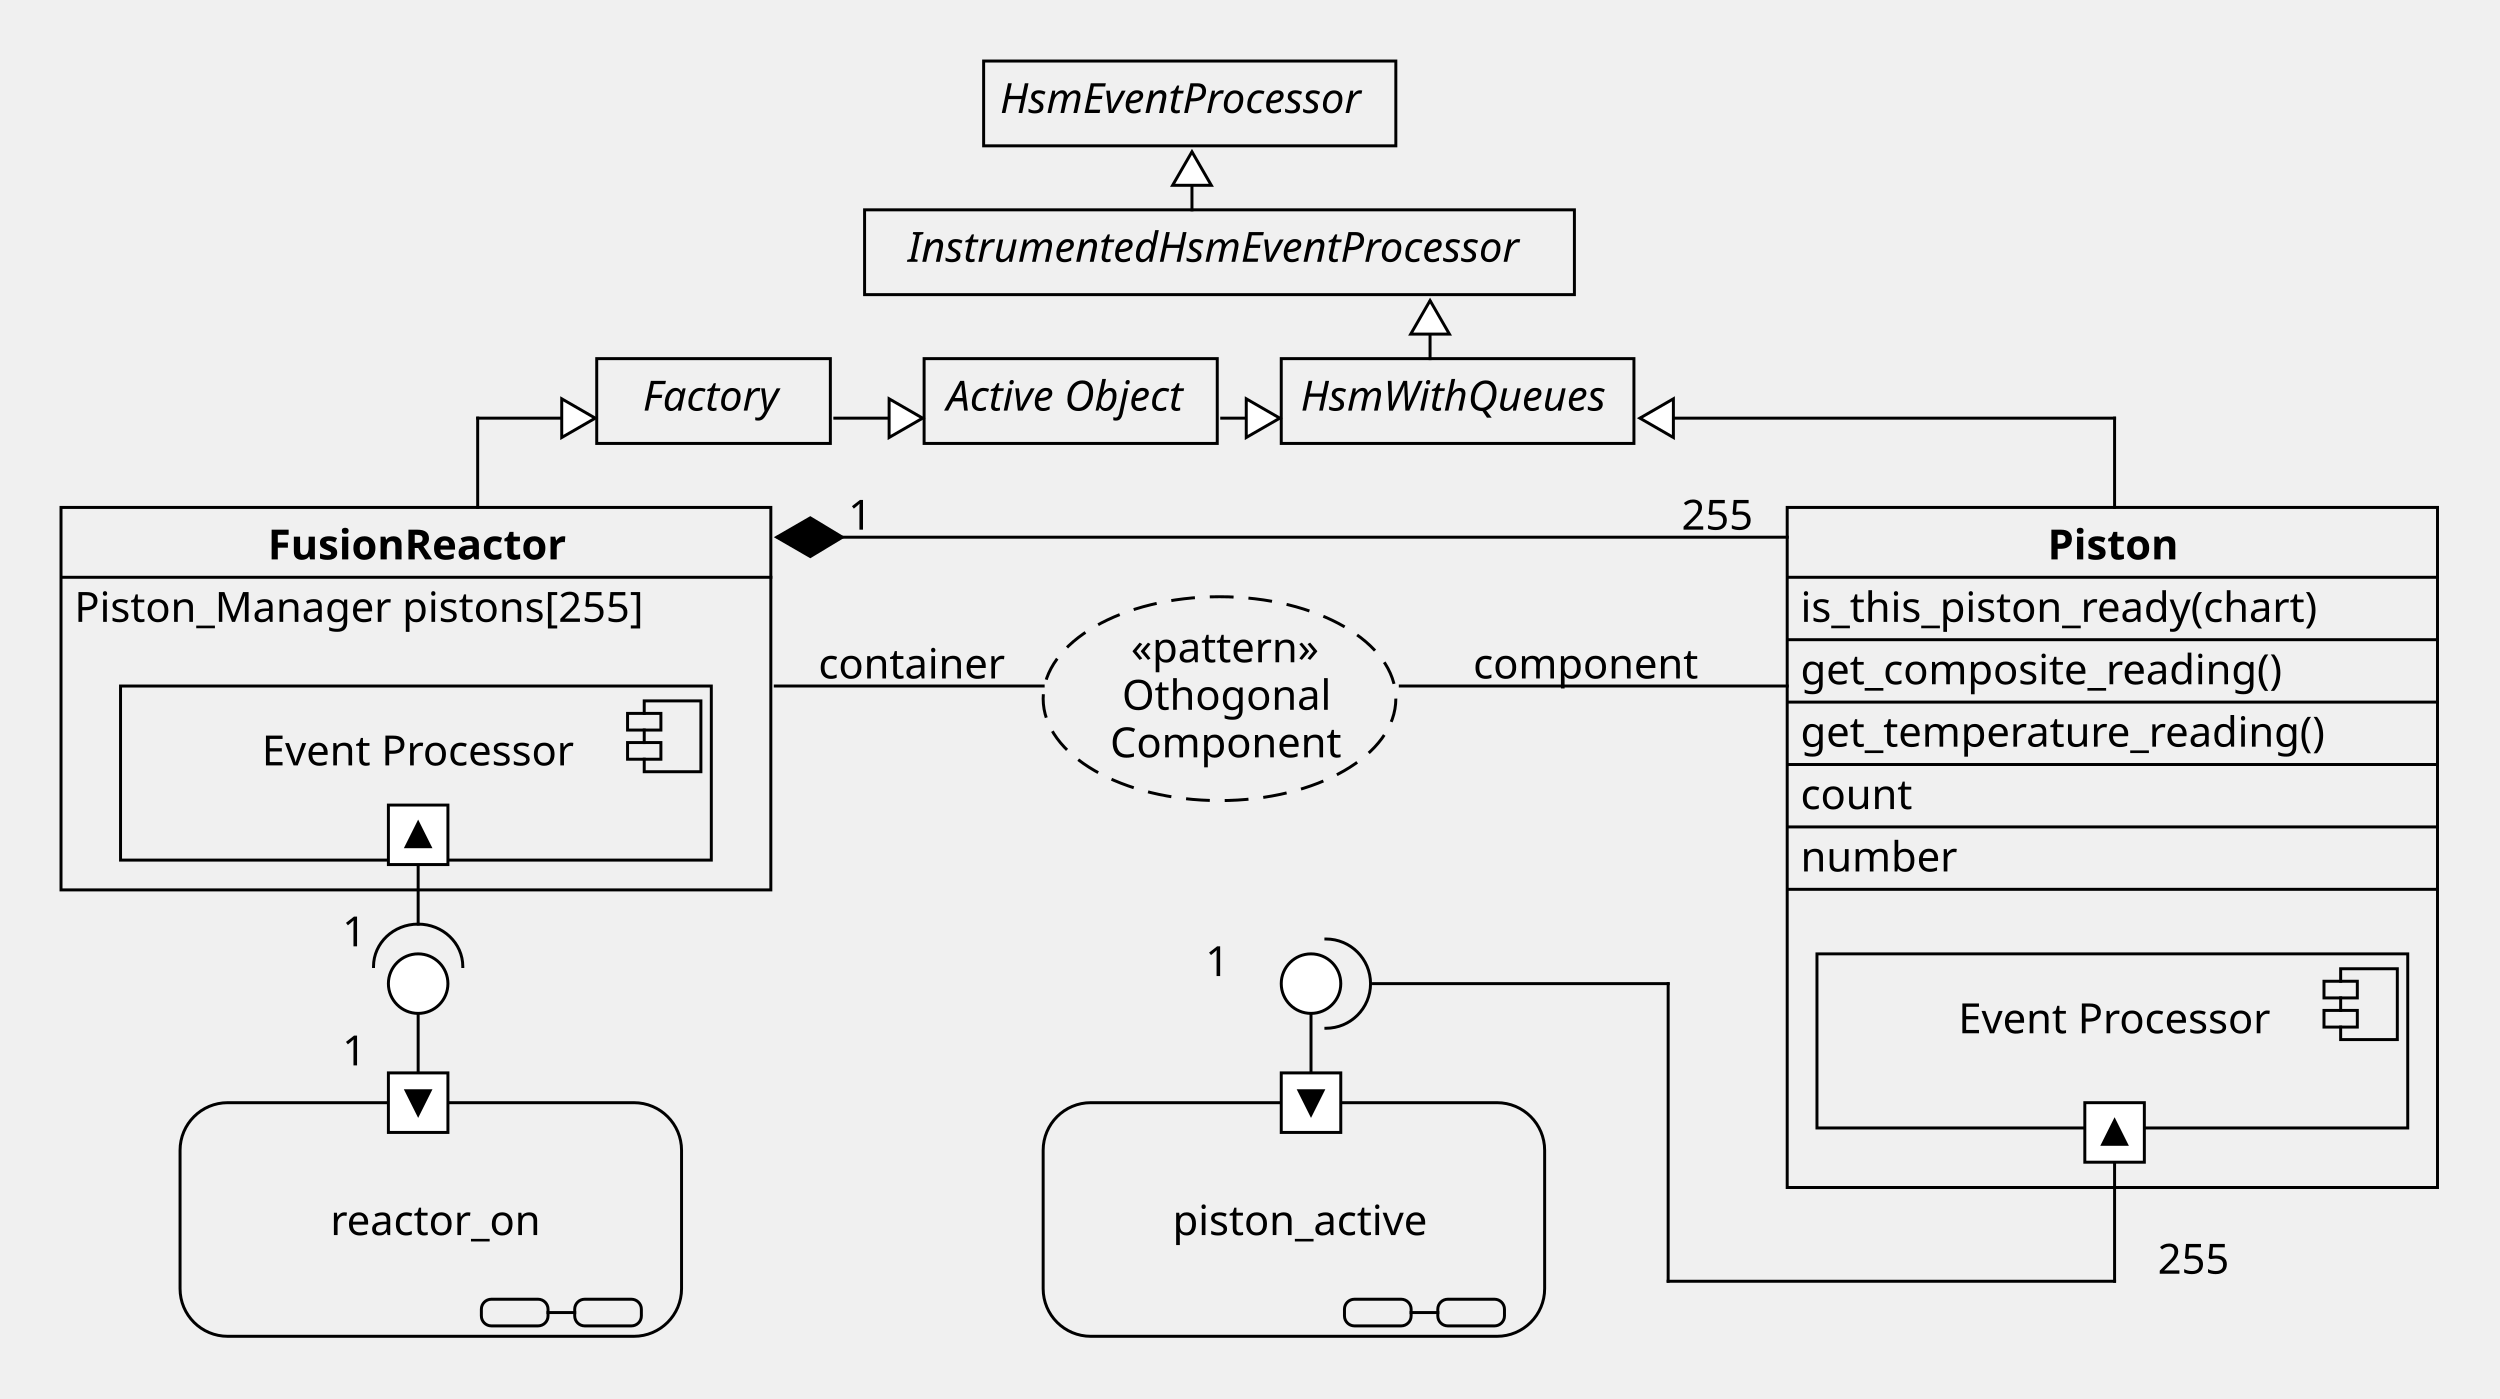
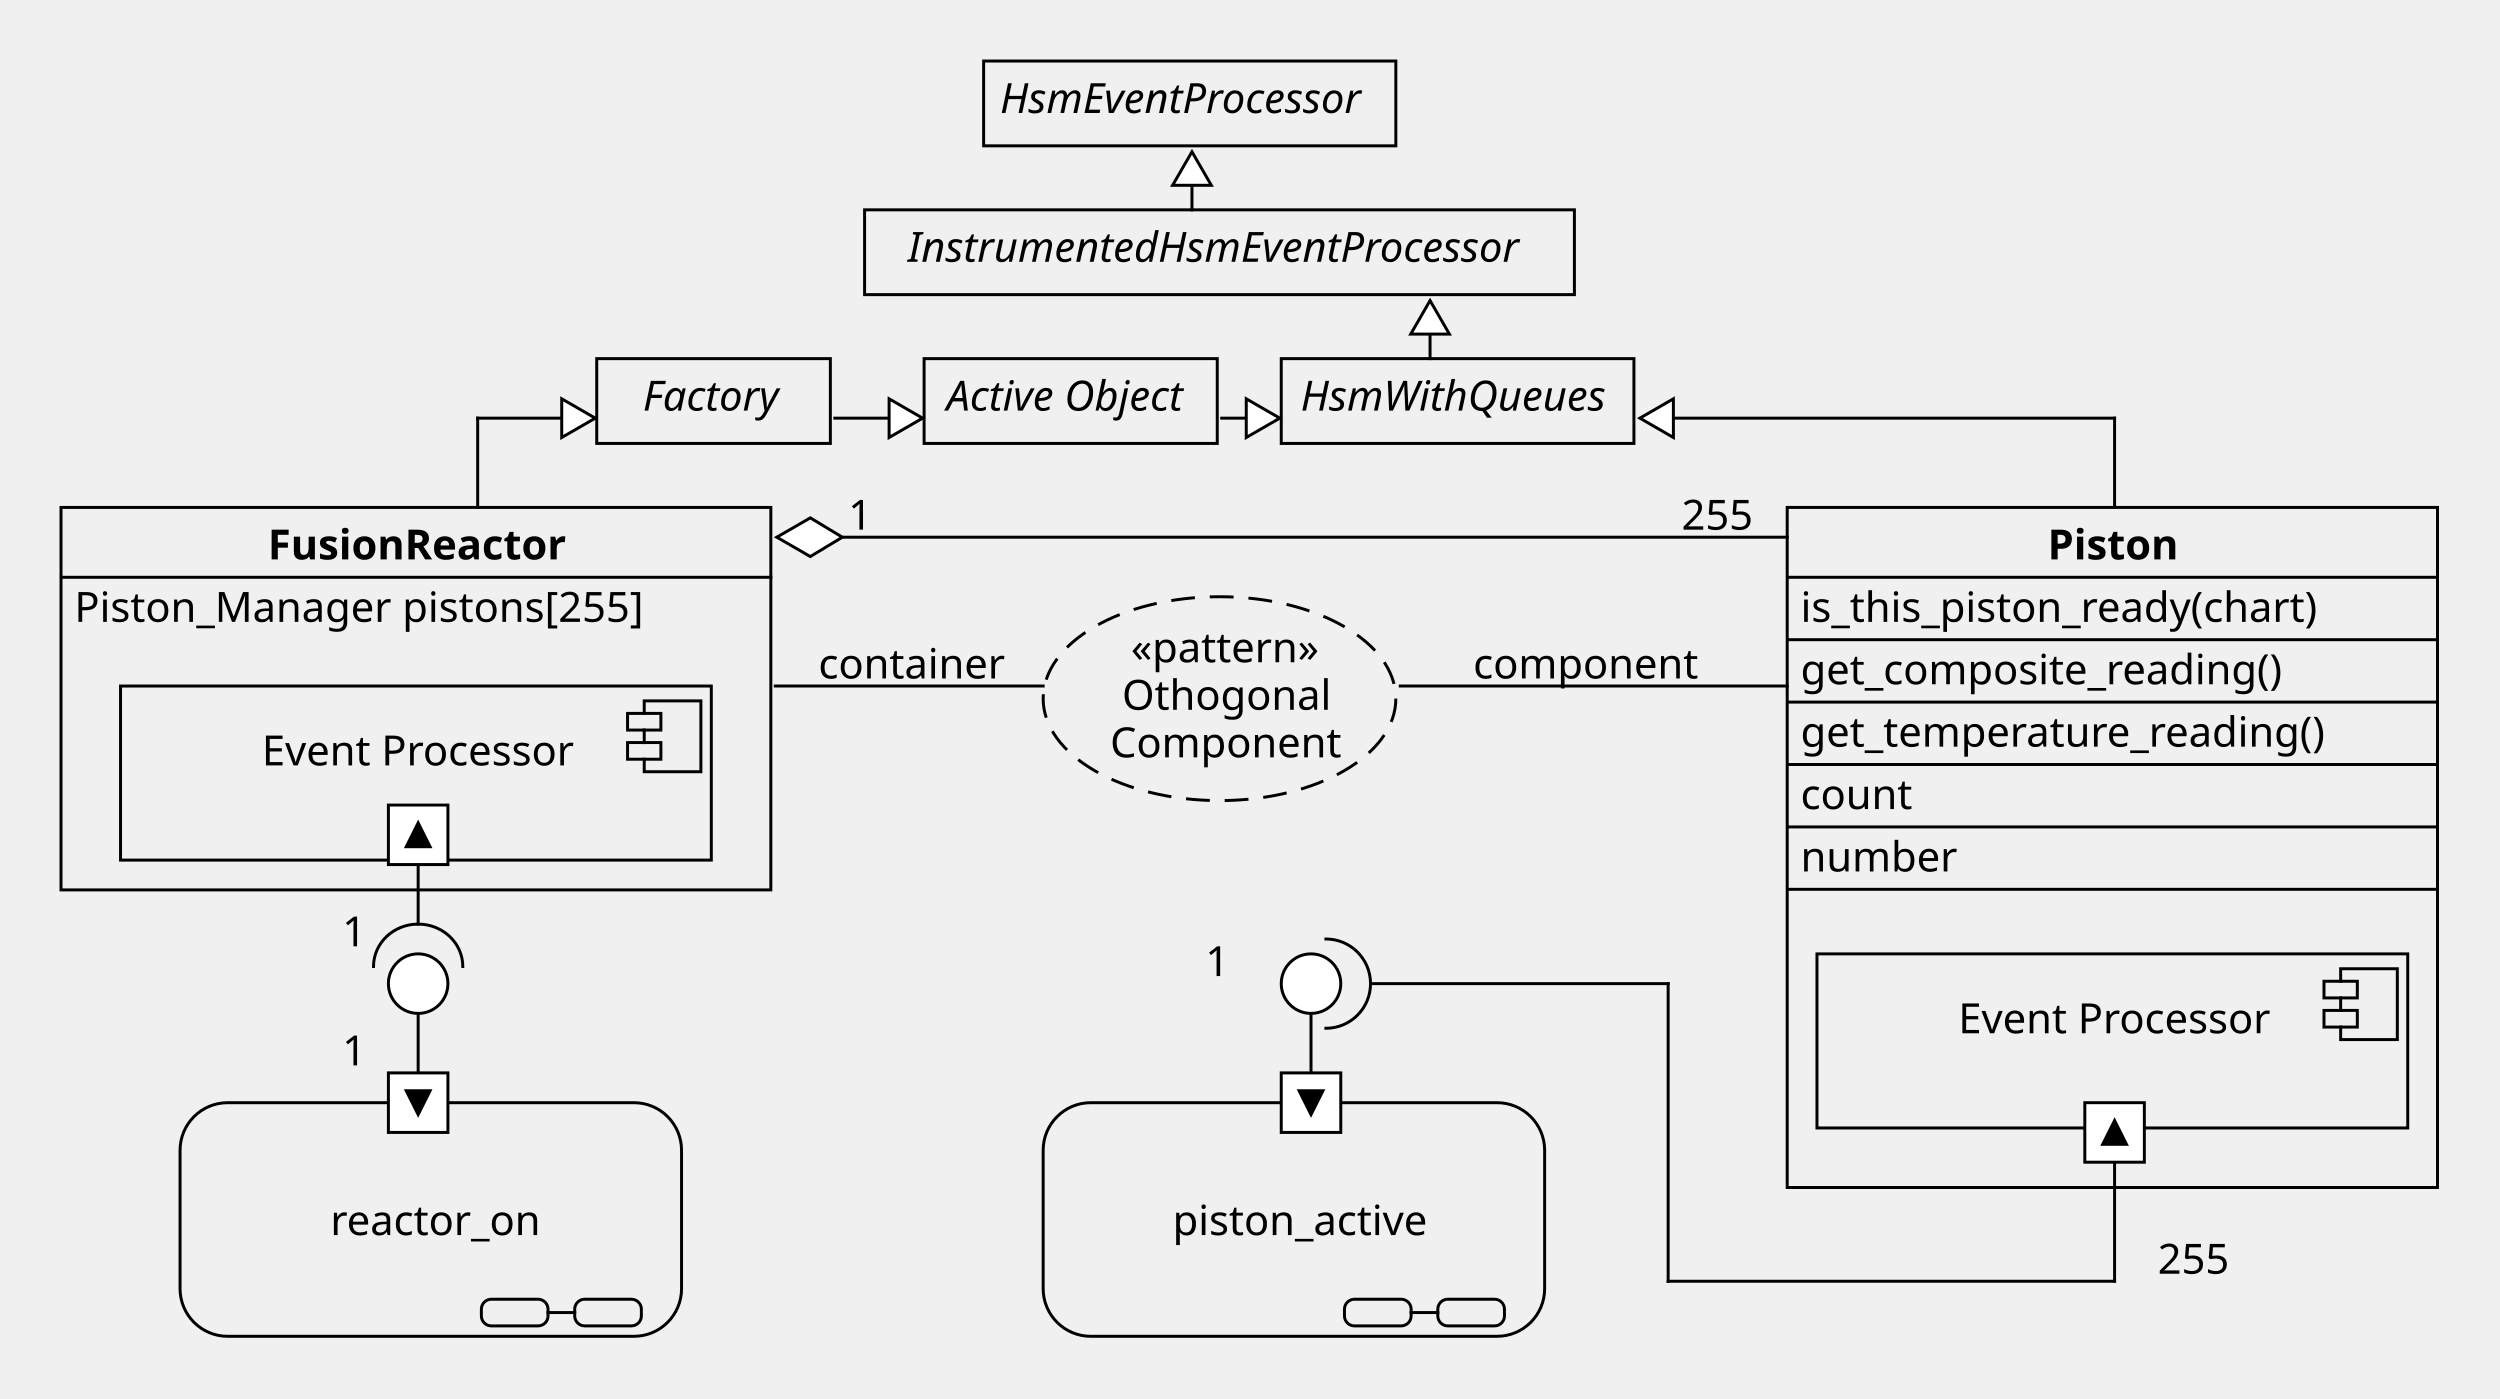
<svg xmlns="http://www.w3.org/2000/svg" fill-opacity="1" color-rendering="auto" color-interpolation="auto" text-rendering="auto" stroke="black" stroke-linecap="square" width="840" stroke-miterlimit="10" shape-rendering="auto" stroke-opacity="1" fill="black" stroke-dasharray="none" font-weight="normal" stroke-width="1" viewBox="100 110 840 470" height="470" font-family="'Dialog'" font-style="normal" stroke-linejoin="miter" font-size="12px" stroke-dashoffset="0" image-rendering="auto">
  <defs id="genericDefs" />
  <g>
    <defs id="defs1">
      <clipPath clipPathUnits="userSpaceOnUse" id="clipPath1">
        <path d="M0 0 L2147483647 0 L2147483647 2147483647 L0 2147483647 L0 0 Z" />
      </clipPath>
      <clipPath clipPathUnits="userSpaceOnUse" id="clipPath2">
        <path d="M0 0 L0 30 L140 30 L140 0 Z" />
      </clipPath>
      <clipPath clipPathUnits="userSpaceOnUse" id="clipPath3">
        <path d="M0 0 L0 30 L240 30 L240 0 Z" />
      </clipPath>
      <clipPath clipPathUnits="userSpaceOnUse" id="clipPath4">
        <path d="M0 0 L0 30 L20 30 L20 0 Z" />
      </clipPath>
      <clipPath clipPathUnits="userSpaceOnUse" id="clipPath5">
        <path d="M0 0 L0 40 L20 40 L20 0 Z" />
      </clipPath>
      <clipPath clipPathUnits="userSpaceOnUse" id="clipPath6">
        <path d="M0 0 L0 80 L170 80 L170 0 Z" />
      </clipPath>
      <clipPath clipPathUnits="userSpaceOnUse" id="clipPath7">
        <path d="M0 0 L0 60 L200 60 L200 0 Z" />
      </clipPath>
      <clipPath clipPathUnits="userSpaceOnUse" id="clipPath8">
        <path d="M0 0 L0 30 L40 30 L40 0 Z" />
      </clipPath>
      <clipPath clipPathUnits="userSpaceOnUse" id="clipPath9">
        <path d="M0 0 L0 30 L100 30 L100 0 Z" />
      </clipPath>
      <clipPath clipPathUnits="userSpaceOnUse" id="clipPath10">
        <path d="M0 0 L0 70 L120 70 L120 0 Z" />
      </clipPath>
      <clipPath clipPathUnits="userSpaceOnUse" id="clipPath11">
        <path d="M0 0 L0 30 L120 30 L120 0 Z" />
      </clipPath>
      <clipPath clipPathUnits="userSpaceOnUse" id="clipPath12">
        <path d="M0 0 L0 30 L80 30 L80 0 Z" />
      </clipPath>
      <clipPath clipPathUnits="userSpaceOnUse" id="clipPath13">
        <path d="M0 0 L0 230 L220 230 L220 0 Z" />
      </clipPath>
      <clipPath clipPathUnits="userSpaceOnUse" id="clipPath14">
        <path d="M0 0 L0 130 L240 130 L240 0 Z" />
      </clipPath>
      <clipPath clipPathUnits="userSpaceOnUse" id="clipPath15">
        <path d="M0 0 L0 50 L30 50 L30 0 Z" />
      </clipPath>
      <clipPath clipPathUnits="userSpaceOnUse" id="clipPath16">
        <path d="M0 0 L0 30 L50 30 L50 0 Z" />
      </clipPath>
      <clipPath clipPathUnits="userSpaceOnUse" id="clipPath17">
        <path d="M0 0 L0 70 L30 70 L30 0 Z" />
      </clipPath>
      <clipPath clipPathUnits="userSpaceOnUse" id="clipPath18">
        <path d="M0 0 L0 70 L50 70 L50 0 Z" />
      </clipPath>
      <clipPath clipPathUnits="userSpaceOnUse" id="clipPath19">
        <path d="M0 0 L0 140 L290 140 L290 0 Z" />
      </clipPath>
      <clipPath clipPathUnits="userSpaceOnUse" id="clipPath20">
        <path d="M0 0 L0 30 L160 30 L160 0 Z" />
      </clipPath>
      <clipPath clipPathUnits="userSpaceOnUse" id="clipPath21">
        <path d="M0 0 L0 60 L190 60 L190 0 Z" />
      </clipPath>
      <clipPath clipPathUnits="userSpaceOnUse" id="clipPath22">
        <path d="M0 0 L0 30 L60 30 L60 0 Z" />
      </clipPath>
      <clipPath clipPathUnits="userSpaceOnUse" id="clipPath23">
        <path d="M0 0 L0 60 L70 60 L70 0 Z" />
      </clipPath>
      <clipPath clipPathUnits="userSpaceOnUse" id="clipPath24">
        <path d="M0 0 L0 40 L370 40 L370 0 Z" />
      </clipPath>
    </defs>
    <g fill="rgb(255,255,255)" fill-opacity="0" transform="translate(430,130)" stroke-opacity="0" stroke="rgb(255,255,255)">
      <rect x="0.5" width="138.5" height="28.5" y="0.5" clip-path="url(#clipPath2)" stroke="none" />
    </g>
    <g transform="translate(430,130)">
      <rect fill="none" x="0.5" width="138.5" height="28.5" y="0.5" clip-path="url(#clipPath2)" />
      <text x="6" font-size="14px" y="17.969" clip-path="url(#clipPath2)" font-family="sans-serif" font-style="italic" stroke="none" xml:space="preserve">HsmEventProcessor</text>
    </g>
    <g fill="rgb(255,255,255)" fill-opacity="0" transform="translate(390,180)" stroke-opacity="0" stroke="rgb(255,255,255)">
      <rect x="0.5" width="238.5" height="28.5" y="0.5" clip-path="url(#clipPath3)" stroke="none" />
    </g>
    <g transform="translate(390,180)">
      <rect fill="none" x="0.5" width="238.5" height="28.5" y="0.5" clip-path="url(#clipPath3)" />
      <text x="15" font-size="14px" y="17.969" clip-path="url(#clipPath3)" font-family="sans-serif" font-style="italic" stroke="none" xml:space="preserve">InstrumentedHsmEventProcessor</text>
    </g>
    <g font-family="sans-serif" font-size="14px" transform="translate(210,410)">
      <text x="5" xml:space="preserve" y="17.969" clip-path="url(#clipPath4)" stroke="none">1</text>
    </g>
    <g font-family="sans-serif" font-size="14px" transform="translate(500,420)">
      <text x="5" xml:space="preserve" y="17.969" clip-path="url(#clipPath5)" stroke="none">1</text>
    </g>
    <g fill="rgb(255,255,255)" fill-opacity="0" transform="translate(160,480)" stroke-opacity="0" stroke="rgb(255,255,255)">
      <rect x="0.5" y="0.5" clip-path="url(#clipPath6)" width="168.5" rx="16" ry="16" height="78.5" stroke="none" />
    </g>
    <g transform="translate(160,480)">
      <rect x="0.5" y="0.5" clip-path="url(#clipPath6)" fill="none" width="168.5" rx="16" ry="16" height="78.5" />
      <text x="51" font-size="14px" y="44.984" clip-path="url(#clipPath6)" font-family="sans-serif" stroke="none" xml:space="preserve">reactor_on</text>
    </g>
    <g font-size="14px" transform="translate(160,480)" fill-opacity="0" fill="rgb(255,255,255)" font-family="sans-serif" stroke="rgb(255,255,255)" stroke-opacity="0">
      <rect x="133.1" y="66.54" clip-path="url(#clipPath6)" width="22.4" rx="3.36" ry="3.36" height="8.96" stroke="none" />
    </g>
    <g font-family="sans-serif" font-size="14px" transform="translate(160,480)">
      <rect x="133.1" y="66.54" clip-path="url(#clipPath6)" fill="none" width="22.4" rx="3.36" ry="3.36" height="8.96" />
    </g>
    <g font-size="14px" transform="translate(160,480)" fill-opacity="0" fill="rgb(255,255,255)" font-family="sans-serif" stroke="rgb(255,255,255)" stroke-opacity="0">
      <rect x="101.74" y="66.54" clip-path="url(#clipPath6)" width="22.4" rx="3.36" ry="3.36" height="8.96" stroke="none" />
    </g>
    <g font-family="sans-serif" font-size="14px" transform="translate(160,480)">
      <rect x="101.74" y="66.54" clip-path="url(#clipPath6)" fill="none" width="22.4" rx="3.36" ry="3.36" height="8.96" />
      <path fill="none" d="M124.14 71.02 L133.1 71.02" clip-path="url(#clipPath6)" />
    </g>
    <g fill="rgb(255,255,255)" fill-opacity="0" transform="translate(140,340)" stroke-opacity="0" stroke="rgb(255,255,255)">
      <rect x="170.86" width="11.2" height="5.6" y="9.7" clip-path="url(#clipPath7)" stroke="none" />
    </g>
    <g transform="translate(140,340)">
      <rect fill="none" x="170.86" width="11.2" height="5.6" y="9.7" clip-path="url(#clipPath7)" />
    </g>
    <g fill="rgb(255,255,255)" fill-opacity="0" transform="translate(140,340)" stroke-opacity="0" stroke="rgb(255,255,255)">
      <rect x="170.86" width="11.2" height="5.6" y="19.5" clip-path="url(#clipPath7)" stroke="none" />
    </g>
    <g transform="translate(140,340)">
      <rect fill="none" x="170.86" width="11.2" height="5.6" y="19.5" clip-path="url(#clipPath7)" />
      <path fill="none" d="M176.46 15.3 L176.46 19.5" clip-path="url(#clipPath7)" />
      <path fill="none" d="M176.46 9.7 L176.46 5.5 L195.5 5.5 L195.5 29.3 L176.46 29.3 L176.46 25.1" clip-path="url(#clipPath7)" />
    </g>
    <g fill="rgb(255,255,255)" fill-opacity="0" transform="translate(140,340)" stroke-opacity="0" stroke="rgb(255,255,255)">
      <rect x="0.5" width="198.5" height="58.5" y="0.5" clip-path="url(#clipPath7)" stroke="none" />
    </g>
    <g transform="translate(140,340)">
      <rect fill="none" x="0.5" width="198.5" height="58.5" y="0.5" clip-path="url(#clipPath7)" />
      <text x="48" font-size="14px" y="27.169" clip-path="url(#clipPath7)" font-family="sans-serif" stroke="none" xml:space="preserve">Event Processor</text>
    </g>
    <g font-family="sans-serif" font-size="14px" transform="translate(660,270)">
      <text x="5" xml:space="preserve" y="17.969" clip-path="url(#clipPath8)" stroke="none">255</text>
    </g>
    <g font-family="sans-serif" font-size="14px" transform="translate(380,270)">
      <text x="5" xml:space="preserve" y="17.969" clip-path="url(#clipPath4)" stroke="none">1</text>
    </g>
    <g font-family="sans-serif" font-size="14px" transform="translate(820,520)">
      <text x="5" xml:space="preserve" y="17.969" clip-path="url(#clipPath8)" stroke="none">255</text>
    </g>
    <g font-family="sans-serif" font-size="14px" transform="translate(210,450)">
      <text x="5" xml:space="preserve" y="17.969" clip-path="url(#clipPath4)" stroke="none">1</text>
    </g>
    <g fill="rgb(255,255,255)" fill-opacity="0" transform="translate(450,480)" stroke-opacity="0" stroke="rgb(255,255,255)">
      <rect x="0.5" y="0.5" clip-path="url(#clipPath6)" width="168.5" rx="16" ry="16" height="78.5" stroke="none" />
    </g>
    <g transform="translate(450,480)">
      <rect x="0.5" y="0.5" clip-path="url(#clipPath6)" fill="none" width="168.5" rx="16" ry="16" height="78.5" />
      <text x="44" font-size="14px" y="44.984" clip-path="url(#clipPath6)" font-family="sans-serif" stroke="none" xml:space="preserve">piston_active</text>
    </g>
    <g font-size="14px" transform="translate(450,480)" fill-opacity="0" fill="rgb(255,255,255)" font-family="sans-serif" stroke="rgb(255,255,255)" stroke-opacity="0">
      <rect x="133.1" y="66.54" clip-path="url(#clipPath6)" width="22.4" rx="3.36" ry="3.36" height="8.96" stroke="none" />
    </g>
    <g font-family="sans-serif" font-size="14px" transform="translate(450,480)">
      <rect x="133.1" y="66.54" clip-path="url(#clipPath6)" fill="none" width="22.4" rx="3.36" ry="3.36" height="8.96" />
    </g>
    <g font-size="14px" transform="translate(450,480)" fill-opacity="0" fill="rgb(255,255,255)" font-family="sans-serif" stroke="rgb(255,255,255)" stroke-opacity="0">
      <rect x="101.74" y="66.54" clip-path="url(#clipPath6)" width="22.4" rx="3.36" ry="3.36" height="8.96" stroke="none" />
    </g>
    <g font-family="sans-serif" font-size="14px" transform="translate(450,480)">
      <rect x="101.74" y="66.54" clip-path="url(#clipPath6)" fill="none" width="22.4" rx="3.36" ry="3.36" height="8.96" />
      <path fill="none" d="M124.14 71.02 L133.1 71.02" clip-path="url(#clipPath6)" />
    </g>
    <g fill="rgb(255,255,255)" fill-opacity="0" transform="translate(710,430)" stroke-opacity="0" stroke="rgb(255,255,255)">
      <rect x="170.86" width="11.2" height="5.6" y="9.7" clip-path="url(#clipPath7)" stroke="none" />
    </g>
    <g transform="translate(710,430)">
      <rect fill="none" x="170.86" width="11.2" height="5.6" y="9.7" clip-path="url(#clipPath7)" />
    </g>
    <g fill="rgb(255,255,255)" fill-opacity="0" transform="translate(710,430)" stroke-opacity="0" stroke="rgb(255,255,255)">
      <rect x="170.86" width="11.2" height="5.6" y="19.5" clip-path="url(#clipPath7)" stroke="none" />
    </g>
    <g transform="translate(710,430)">
      <rect fill="none" x="170.86" width="11.2" height="5.6" y="19.5" clip-path="url(#clipPath7)" />
      <path fill="none" d="M176.46 15.3 L176.46 19.5" clip-path="url(#clipPath7)" />
      <path fill="none" d="M176.46 9.7 L176.46 5.5 L195.5 5.5 L195.5 29.3 L176.46 29.3 L176.46 25.1" clip-path="url(#clipPath7)" />
    </g>
    <g fill="rgb(255,255,255)" fill-opacity="0" transform="translate(710,430)" stroke-opacity="0" stroke="rgb(255,255,255)">
      <rect x="0.5" width="198.5" height="58.5" y="0.5" clip-path="url(#clipPath7)" stroke="none" />
    </g>
    <g transform="translate(710,430)">
      <rect fill="none" x="0.5" width="198.5" height="58.5" y="0.5" clip-path="url(#clipPath7)" />
      <text x="48" font-size="14px" y="27.169" clip-path="url(#clipPath7)" font-family="sans-serif" stroke="none" xml:space="preserve">Event Processor</text>
    </g>
    <g font-family="sans-serif" font-size="14px" transform="translate(370,320)">
      <text x="5" xml:space="preserve" y="17.969" clip-path="url(#clipPath9)" stroke="none">container</text>
    </g>
    <g font-family="sans-serif" font-size="14px" transform="translate(590,320)">
      <text x="5" xml:space="preserve" y="17.969" clip-path="url(#clipPath9)" stroke="none">component</text>
    </g>
    <g fill="rgb(255,255,255)" fill-opacity="0" transform="translate(450,310)" stroke-opacity="0" stroke="rgb(255,255,255)">
      <ellipse rx="59.25" ry="34.25" clip-path="url(#clipPath10)" cx="59.75" cy="34.75" stroke="none" />
    </g>
    <g stroke-dasharray="8,5" stroke-miterlimit="5" transform="translate(450,310)" stroke-linecap="butt">
      <ellipse rx="59.25" fill="none" ry="34.25" clip-path="url(#clipPath10)" cx="59.75" cy="34.75" />
      <text x="30" font-size="14px" y="22.516" clip-path="url(#clipPath10)" font-family="sans-serif" stroke="none" xml:space="preserve">«pattern»</text>
      <text x="27" font-size="14px" y="38.484" clip-path="url(#clipPath10)" font-family="sans-serif" stroke="none" xml:space="preserve">Othogonal </text>
      <text x="23" font-size="14px" y="54.453" clip-path="url(#clipPath10)" font-family="sans-serif" stroke="none" xml:space="preserve">Component</text>
    </g>
    <g fill="rgb(255,255,255)" fill-opacity="0" transform="translate(530,230)" stroke-opacity="0" stroke="rgb(255,255,255)">
      <rect x="0.5" width="118.5" height="28.5" y="0.5" clip-path="url(#clipPath11)" stroke="none" />
    </g>
    <g transform="translate(530,230)">
      <rect fill="none" x="0.5" width="118.5" height="28.5" y="0.5" clip-path="url(#clipPath11)" />
      <text x="7" font-size="14px" y="17.969" clip-path="url(#clipPath11)" font-family="sans-serif" font-style="italic" stroke="none" xml:space="preserve">HsmWithQueues</text>
    </g>
    <g fill="rgb(255,255,255)" fill-opacity="0" transform="translate(410,230)" stroke-opacity="0" stroke="rgb(255,255,255)">
      <rect x="0.5" width="98.5" height="28.5" y="0.5" clip-path="url(#clipPath9)" stroke="none" />
    </g>
    <g transform="translate(410,230)">
      <rect fill="none" x="0.5" width="98.5" height="28.5" y="0.5" clip-path="url(#clipPath9)" />
      <text x="8" font-size="14px" y="17.969" clip-path="url(#clipPath9)" font-family="sans-serif" font-style="italic" stroke="none" xml:space="preserve">Active Object</text>
    </g>
    <g fill="rgb(255,255,255)" fill-opacity="0" transform="translate(300,230)" stroke-opacity="0" stroke="rgb(255,255,255)">
      <rect x="0.5" width="78.5" height="28.5" y="0.5" clip-path="url(#clipPath12)" stroke="none" />
    </g>
    <g transform="translate(300,230)">
      <rect fill="none" x="0.5" width="78.5" height="28.5" y="0.5" clip-path="url(#clipPath12)" />
      <text x="16" font-size="14px" y="17.969" clip-path="url(#clipPath12)" font-family="sans-serif" font-style="italic" stroke="none" xml:space="preserve">Factory</text>
    </g>
    <g fill="rgb(255,255,255)" fill-opacity="0" transform="translate(700,280)" stroke-opacity="0" stroke="rgb(255,255,255)">
      <rect x="0.5" width="218.5" height="228.5" y="0.5" clip-path="url(#clipPath13)" stroke="none" />
    </g>
    <g transform="translate(700,280)">
      <rect fill="none" x="0.5" width="218.5" height="228.5" y="0.5" clip-path="url(#clipPath13)" />
      <text x="88" font-size="14px" y="17.969" clip-path="url(#clipPath13)" font-family="sans-serif" stroke="none" font-weight="bold" xml:space="preserve">Piston</text>
      <path fill="none" d="M1 23.969 L219 23.969" clip-path="url(#clipPath13)" />
      <text x="5" font-size="14px" y="38.938" clip-path="url(#clipPath13)" font-family="sans-serif" stroke="none" xml:space="preserve">is_this_piston_ready(chart)</text>
      <path fill="none" d="M1 44.938 L219 44.938" clip-path="url(#clipPath13)" />
      <text x="5" font-size="14px" y="59.906" clip-path="url(#clipPath13)" font-family="sans-serif" stroke="none" xml:space="preserve">get_composite_reading()</text>
      <path fill="none" d="M1 65.906 L219 65.906" clip-path="url(#clipPath13)" />
      <text x="5" font-size="14px" y="80.875" clip-path="url(#clipPath13)" font-family="sans-serif" stroke="none" xml:space="preserve">get_temperature_reading()</text>
      <path fill="none" d="M1 86.875 L219 86.875" clip-path="url(#clipPath13)" />
      <text x="5" font-size="14px" y="101.844" clip-path="url(#clipPath13)" font-family="sans-serif" stroke="none" xml:space="preserve">count</text>
      <path fill="none" d="M1 107.844 L219 107.844" clip-path="url(#clipPath13)" />
      <text x="5" font-size="14px" y="122.812" clip-path="url(#clipPath13)" font-family="sans-serif" stroke="none" xml:space="preserve">number</text>
      <path fill="none" d="M1 128.812 L219 128.812" clip-path="url(#clipPath13)" />
    </g>
    <g fill="rgb(255,255,255)" fill-opacity="0" transform="translate(120,280)" stroke-opacity="0" stroke="rgb(255,255,255)">
      <rect x="0.5" width="238.5" height="128.5" y="0.5" clip-path="url(#clipPath14)" stroke="none" />
    </g>
    <g transform="translate(120,280)">
      <rect fill="none" x="0.5" width="238.5" height="128.5" y="0.5" clip-path="url(#clipPath14)" />
      <text x="70" font-size="14px" y="17.969" clip-path="url(#clipPath14)" font-family="sans-serif" stroke="none" font-weight="bold" xml:space="preserve">FusionReactor</text>
      <path fill="none" d="M1 23.969 L239 23.969" clip-path="url(#clipPath14)" />
      <text x="5" font-size="14px" y="38.938" clip-path="url(#clipPath14)" font-family="sans-serif" stroke="none" xml:space="preserve">Piston_Manager pistons[255]</text>
    </g>
    <g transform="translate(490,150)">
      <path fill="none" d="M10.5 11.5 L10.5 30.5" clip-path="url(#clipPath15)" />
      <path fill="white" d="M4 22.258 L10.5 11 L17 22.258 Z" clip-path="url(#clipPath15)" stroke="none" />
      <path fill="none" d="M4 22.258 L10.5 11 L17 22.258 Z" clip-path="url(#clipPath15)" />
    </g>
    <g transform="translate(570,200)">
      <path fill="none" d="M10.5 11.5 L10.5 30.5" clip-path="url(#clipPath15)" />
      <path fill="white" d="M4 22.258 L10.5 11 L17 22.258 Z" clip-path="url(#clipPath15)" stroke="none" />
      <path fill="none" d="M4 22.258 L10.5 11 L17 22.258 Z" clip-path="url(#clipPath15)" />
    </g>
    <g transform="translate(500,240)">
      <path fill="none" d="M29.5 10.5 L10.5 10.5" clip-path="url(#clipPath16)" />
      <path fill="white" d="M18.742 4 L30 10.5 L18.742 17 Z" clip-path="url(#clipPath16)" stroke="none" />
      <path fill="none" d="M18.742 4 L30 10.5 L18.742 17 Z" clip-path="url(#clipPath16)" />
    </g>
    <g transform="translate(230,430)">
      <path fill="none" d="M10.5 11.5 L10.5 50.5" clip-path="url(#clipPath17)" />
      <circle fill="white" r="10" clip-path="url(#clipPath17)" cx="10.5" cy="10.5" stroke="none" />
      <circle fill="none" r="10" clip-path="url(#clipPath17)" cx="10.5" cy="10.5" />
      <rect x="0.5" y="40.5" clip-path="url(#clipPath17)" fill="white" width="20" height="20" stroke="none" />
      <rect fill="none" x="0.5" width="20" height="20" y="40.5" clip-path="url(#clipPath17)" />
      <path d="M6.5 46.5 L14.5 46.5 L10.5 54.5 Z" clip-path="url(#clipPath17)" stroke="none" />
      <path fill="none" d="M6.5 46.5 L14.5 46.5 L10.5 54.5 Z" clip-path="url(#clipPath17)" />
    </g>
    <g transform="translate(220,380)">
      <path fill="none" d="M20.5 11.5 L20.5 40.5" clip-path="url(#clipPath18)" />
      <rect x="10.5" y="0.5" clip-path="url(#clipPath18)" fill="white" width="20" height="20" stroke="none" />
      <rect fill="none" x="10.5" width="20" height="20" y="0.5" clip-path="url(#clipPath18)" />
      <path d="M20.5 6.5 L24.5 14.5 L16.5 14.5 Z" clip-path="url(#clipPath18)" stroke="none" />
      <path fill="none" d="M20.5 6.5 L24.5 14.5 L16.5 14.5 Z" clip-path="url(#clipPath18)" />
    </g>
    <g fill="rgb(255,255,255)" fill-opacity="0" transform="translate(220,380)" stroke-opacity="0" stroke="rgb(255,255,255)">
      <path d="M35.5 54.75 A15 14.25 0 0 0 5.5 54.75" stroke="none" clip-path="url(#clipPath18)" />
    </g>
    <g transform="translate(220,380)">
      <path fill="none" d="M35.5 54.75 A15 14.25 0 0 0 5.5 54.75" clip-path="url(#clipPath18)" />
    </g>
    <g transform="translate(530,430)">
      <path fill="none" d="M10.5 11.5 L10.5 50.5" clip-path="url(#clipPath17)" />
      <circle fill="white" r="10" clip-path="url(#clipPath17)" cx="10.5" cy="10.5" stroke="none" />
      <circle fill="none" r="10" clip-path="url(#clipPath17)" cx="10.5" cy="10.5" />
      <rect x="0.5" y="40.5" clip-path="url(#clipPath17)" fill="white" width="20" height="20" stroke="none" />
      <rect fill="none" x="0.5" width="20" height="20" y="40.5" clip-path="url(#clipPath17)" />
      <path d="M6.5 46.5 L14.5 46.5 L10.5 54.5 Z" clip-path="url(#clipPath17)" stroke="none" />
      <path fill="none" d="M6.5 46.5 L14.5 46.5 L10.5 54.5 Z" clip-path="url(#clipPath17)" />
    </g>
    <g transform="translate(540,420)">
      <path fill="none" d="M270.5 71.5 L270.5 120.5" clip-path="url(#clipPath19)" />
      <path fill="none" d="M270.5 120.5 L120.5 120.5" clip-path="url(#clipPath19)" />
      <path fill="none" d="M120.5 120.5 L120.5 20.5" clip-path="url(#clipPath19)" />
      <path fill="none" d="M120.5 20.5 L21.5 20.5" clip-path="url(#clipPath19)" />
      <rect x="260.5" y="60.5" clip-path="url(#clipPath19)" fill="white" width="20" height="20" stroke="none" />
      <rect fill="none" x="260.5" width="20" height="20" y="60.5" clip-path="url(#clipPath19)" />
      <path d="M270.5 66.5 L274.5 74.5 L266.5 74.5 Z" clip-path="url(#clipPath19)" stroke="none" />
      <path fill="none" d="M270.5 66.5 L274.5 74.5 L266.5 74.5 Z" clip-path="url(#clipPath19)" />
    </g>
    <g fill="rgb(255,255,255)" fill-opacity="0" transform="translate(540,420)" stroke-opacity="0" stroke="rgb(255,255,255)">
      <path d="M5.5 35.5 A15 15 0 0 0 5.5 5.5" stroke="none" clip-path="url(#clipPath19)" />
    </g>
    <g transform="translate(540,420)">
      <path fill="none" d="M5.5 35.5 A15 15 0 0 0 5.5 5.5" clip-path="url(#clipPath19)" />
    </g>
    <g transform="translate(560,330)">
      <path fill="none" d="M10.5 10.5 L140.5 10.5" clip-path="url(#clipPath20)" />
    </g>
    <g transform="translate(350,330)">
      <path fill="none" d="M10.5 10.5 L100.5 10.5" clip-path="url(#clipPath11)" />
    </g>
    <g transform="translate(640,240)">
      <path fill="none" d="M11.5 10.5 L170.5 10.5" clip-path="url(#clipPath21)" />
      <path fill="none" d="M170.5 10.5 L170.5 40.5" clip-path="url(#clipPath21)" />
      <path fill="white" d="M22.258 17 L11 10.5 L22.258 4 Z" clip-path="url(#clipPath21)" stroke="none" />
      <path fill="none" d="M22.258 17 L11 10.5 L22.258 4 Z" clip-path="url(#clipPath21)" />
    </g>
    <g transform="translate(370,240)">
      <path fill="none" d="M39.5 10.5 L10.5 10.5" clip-path="url(#clipPath22)" />
      <path fill="white" d="M28.742 4 L40 10.5 L28.742 17 Z" clip-path="url(#clipPath22)" stroke="none" />
      <path fill="none" d="M28.742 4 L40 10.5 L28.742 17 Z" clip-path="url(#clipPath22)" />
    </g>
    <g transform="translate(250,240)">
      <path fill="none" d="M49.5 10.5 L10.5 10.5" clip-path="url(#clipPath23)" />
      <path fill="none" d="M10.5 10.5 L10.5 40.5" clip-path="url(#clipPath23)" />
      <path fill="white" d="M38.742 4 L50 10.5 L38.742 17 Z" clip-path="url(#clipPath23)" stroke="none" />
      <path fill="none" d="M38.742 4 L50 10.5 L38.742 17 Z" clip-path="url(#clipPath23)" />
    </g>
    <g transform="translate(350,270)">
      <path fill="none" d="M11.5 20.5 L350.5 20.5" clip-path="url(#clipPath24)" />
-       <path d="M22.258 27 L11 20.5 L22.258 14 L33.017 20.5 Z" clip-path="url(#clipPath24)" stroke="none" />
+       <path fill="white" d="M22.258 27 L11 20.5 L22.258 14 L33.017 20.5 Z" clip-path="url(#clipPath24)" stroke="none" />
      <path fill="none" d="M22.258 27 L11 20.5 L22.258 14 L33.017 20.5 Z" clip-path="url(#clipPath24)" />
    </g>
  </g>
</svg>
